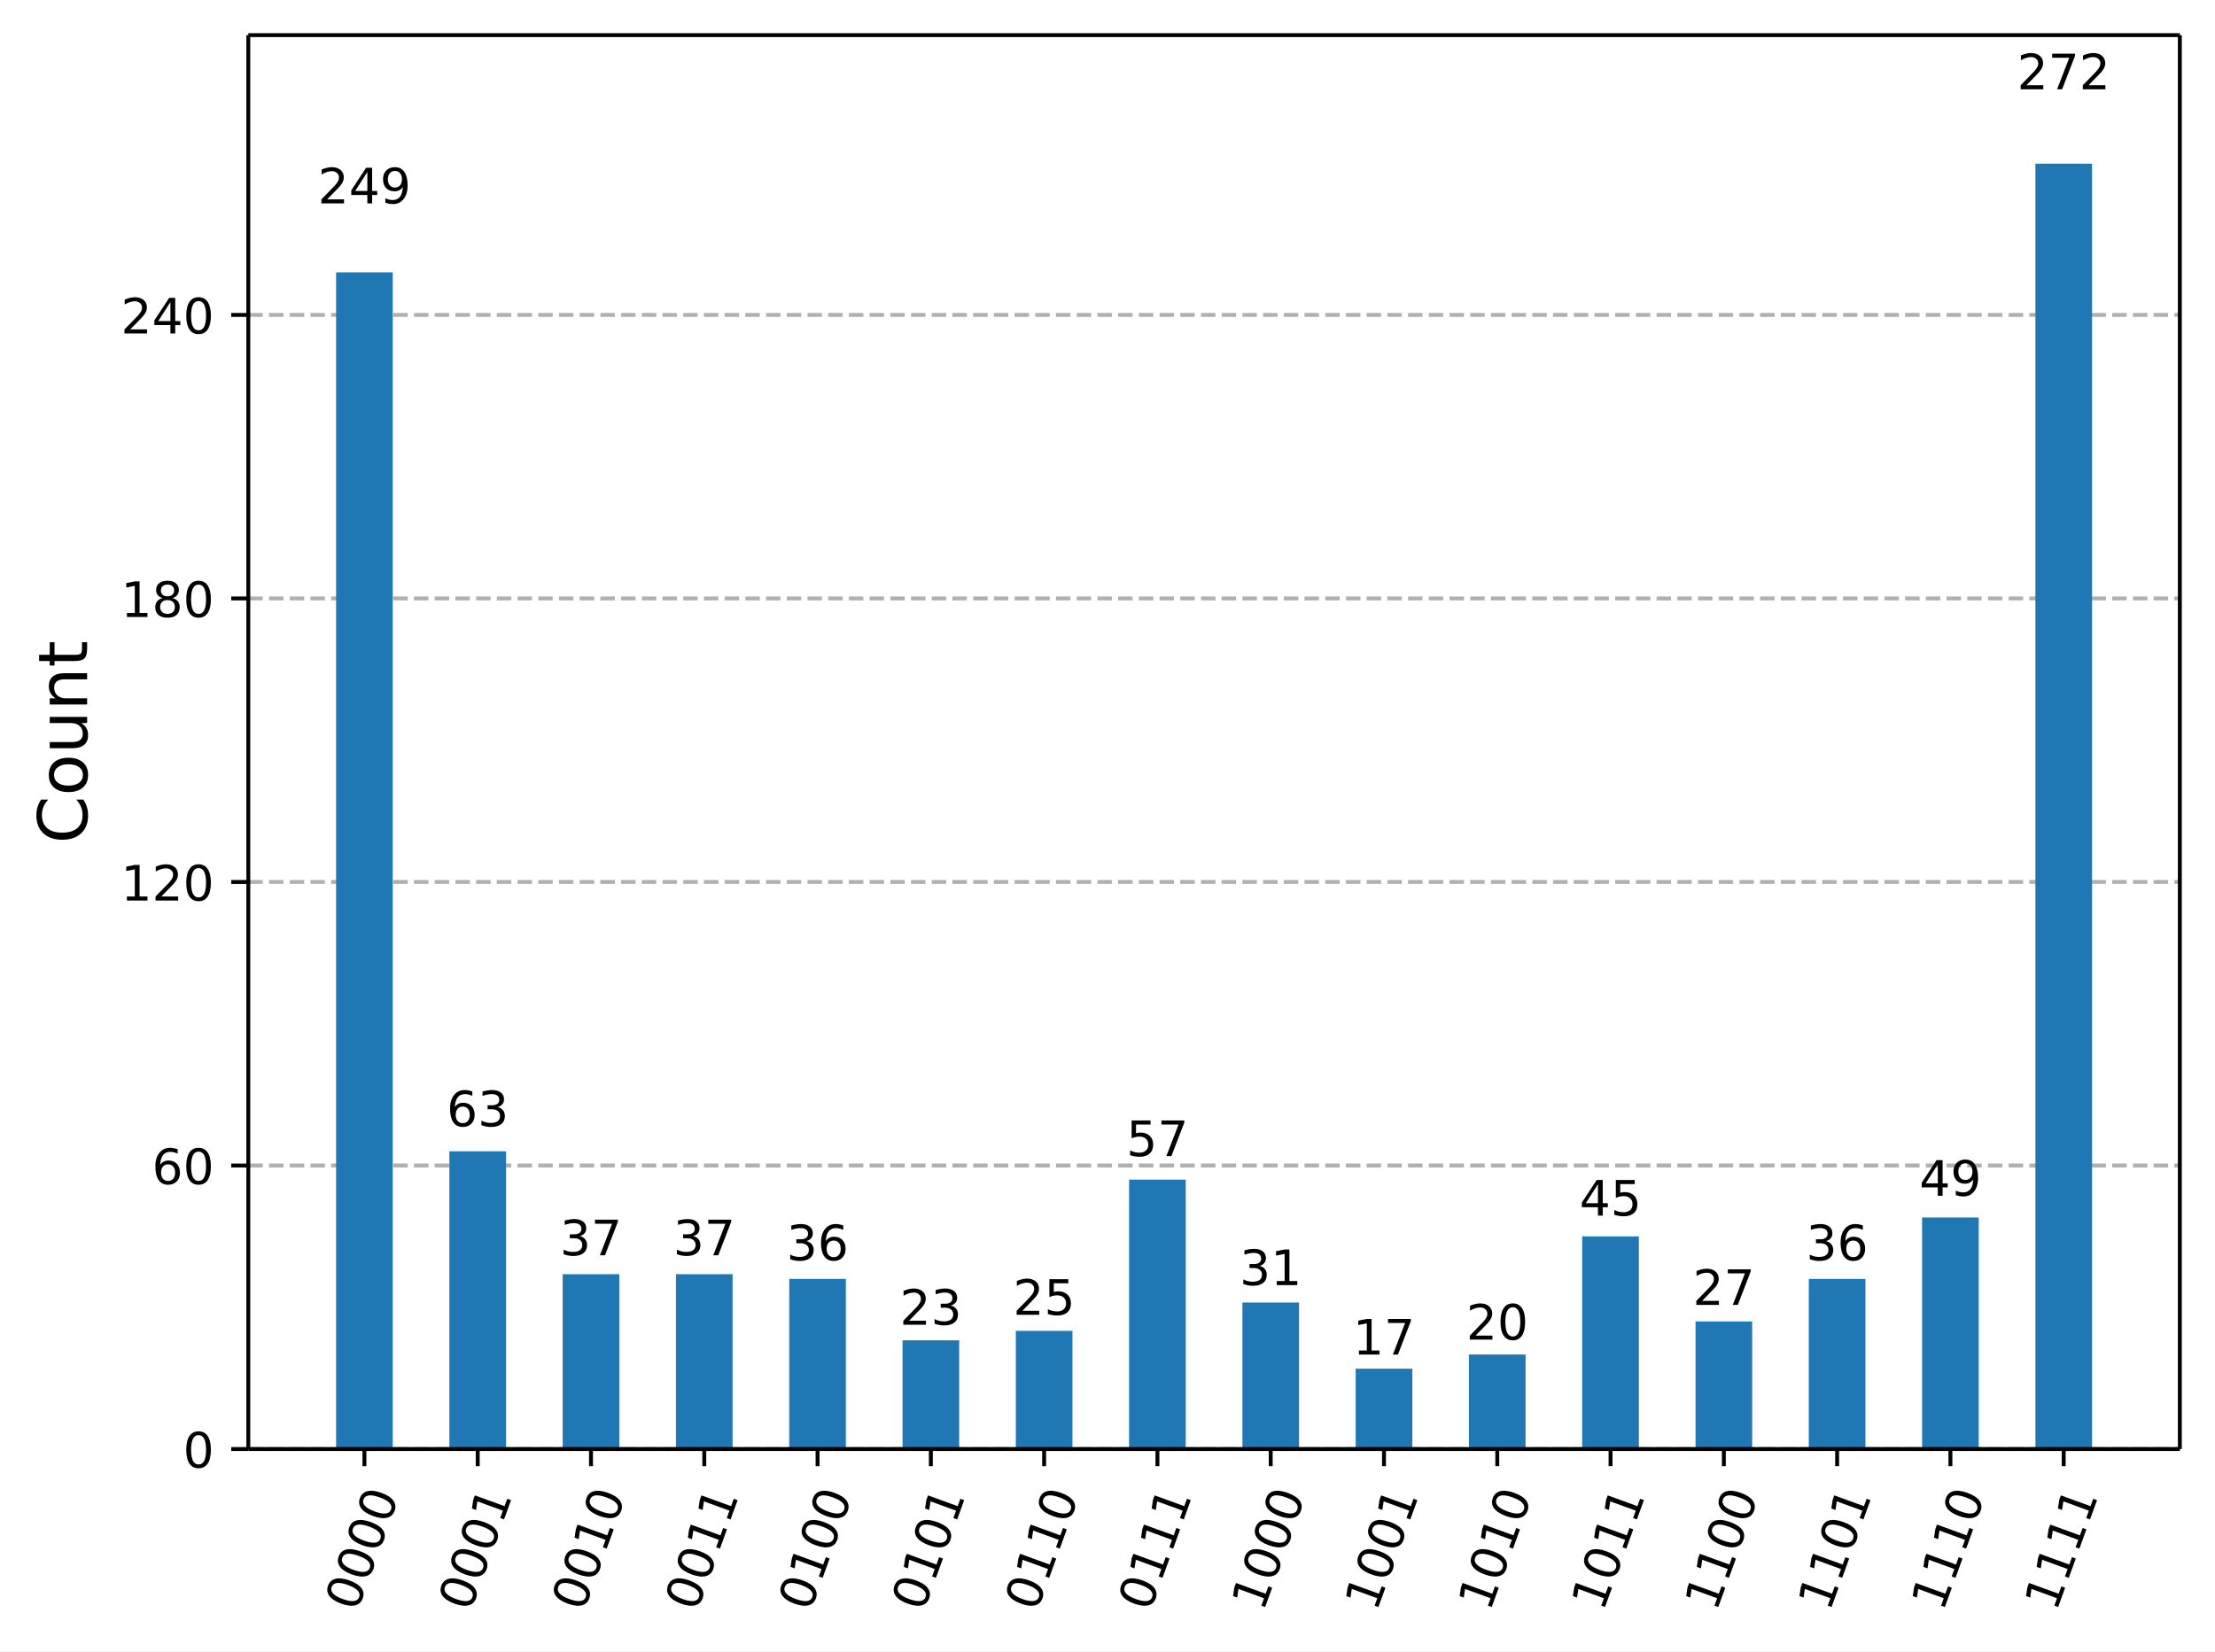
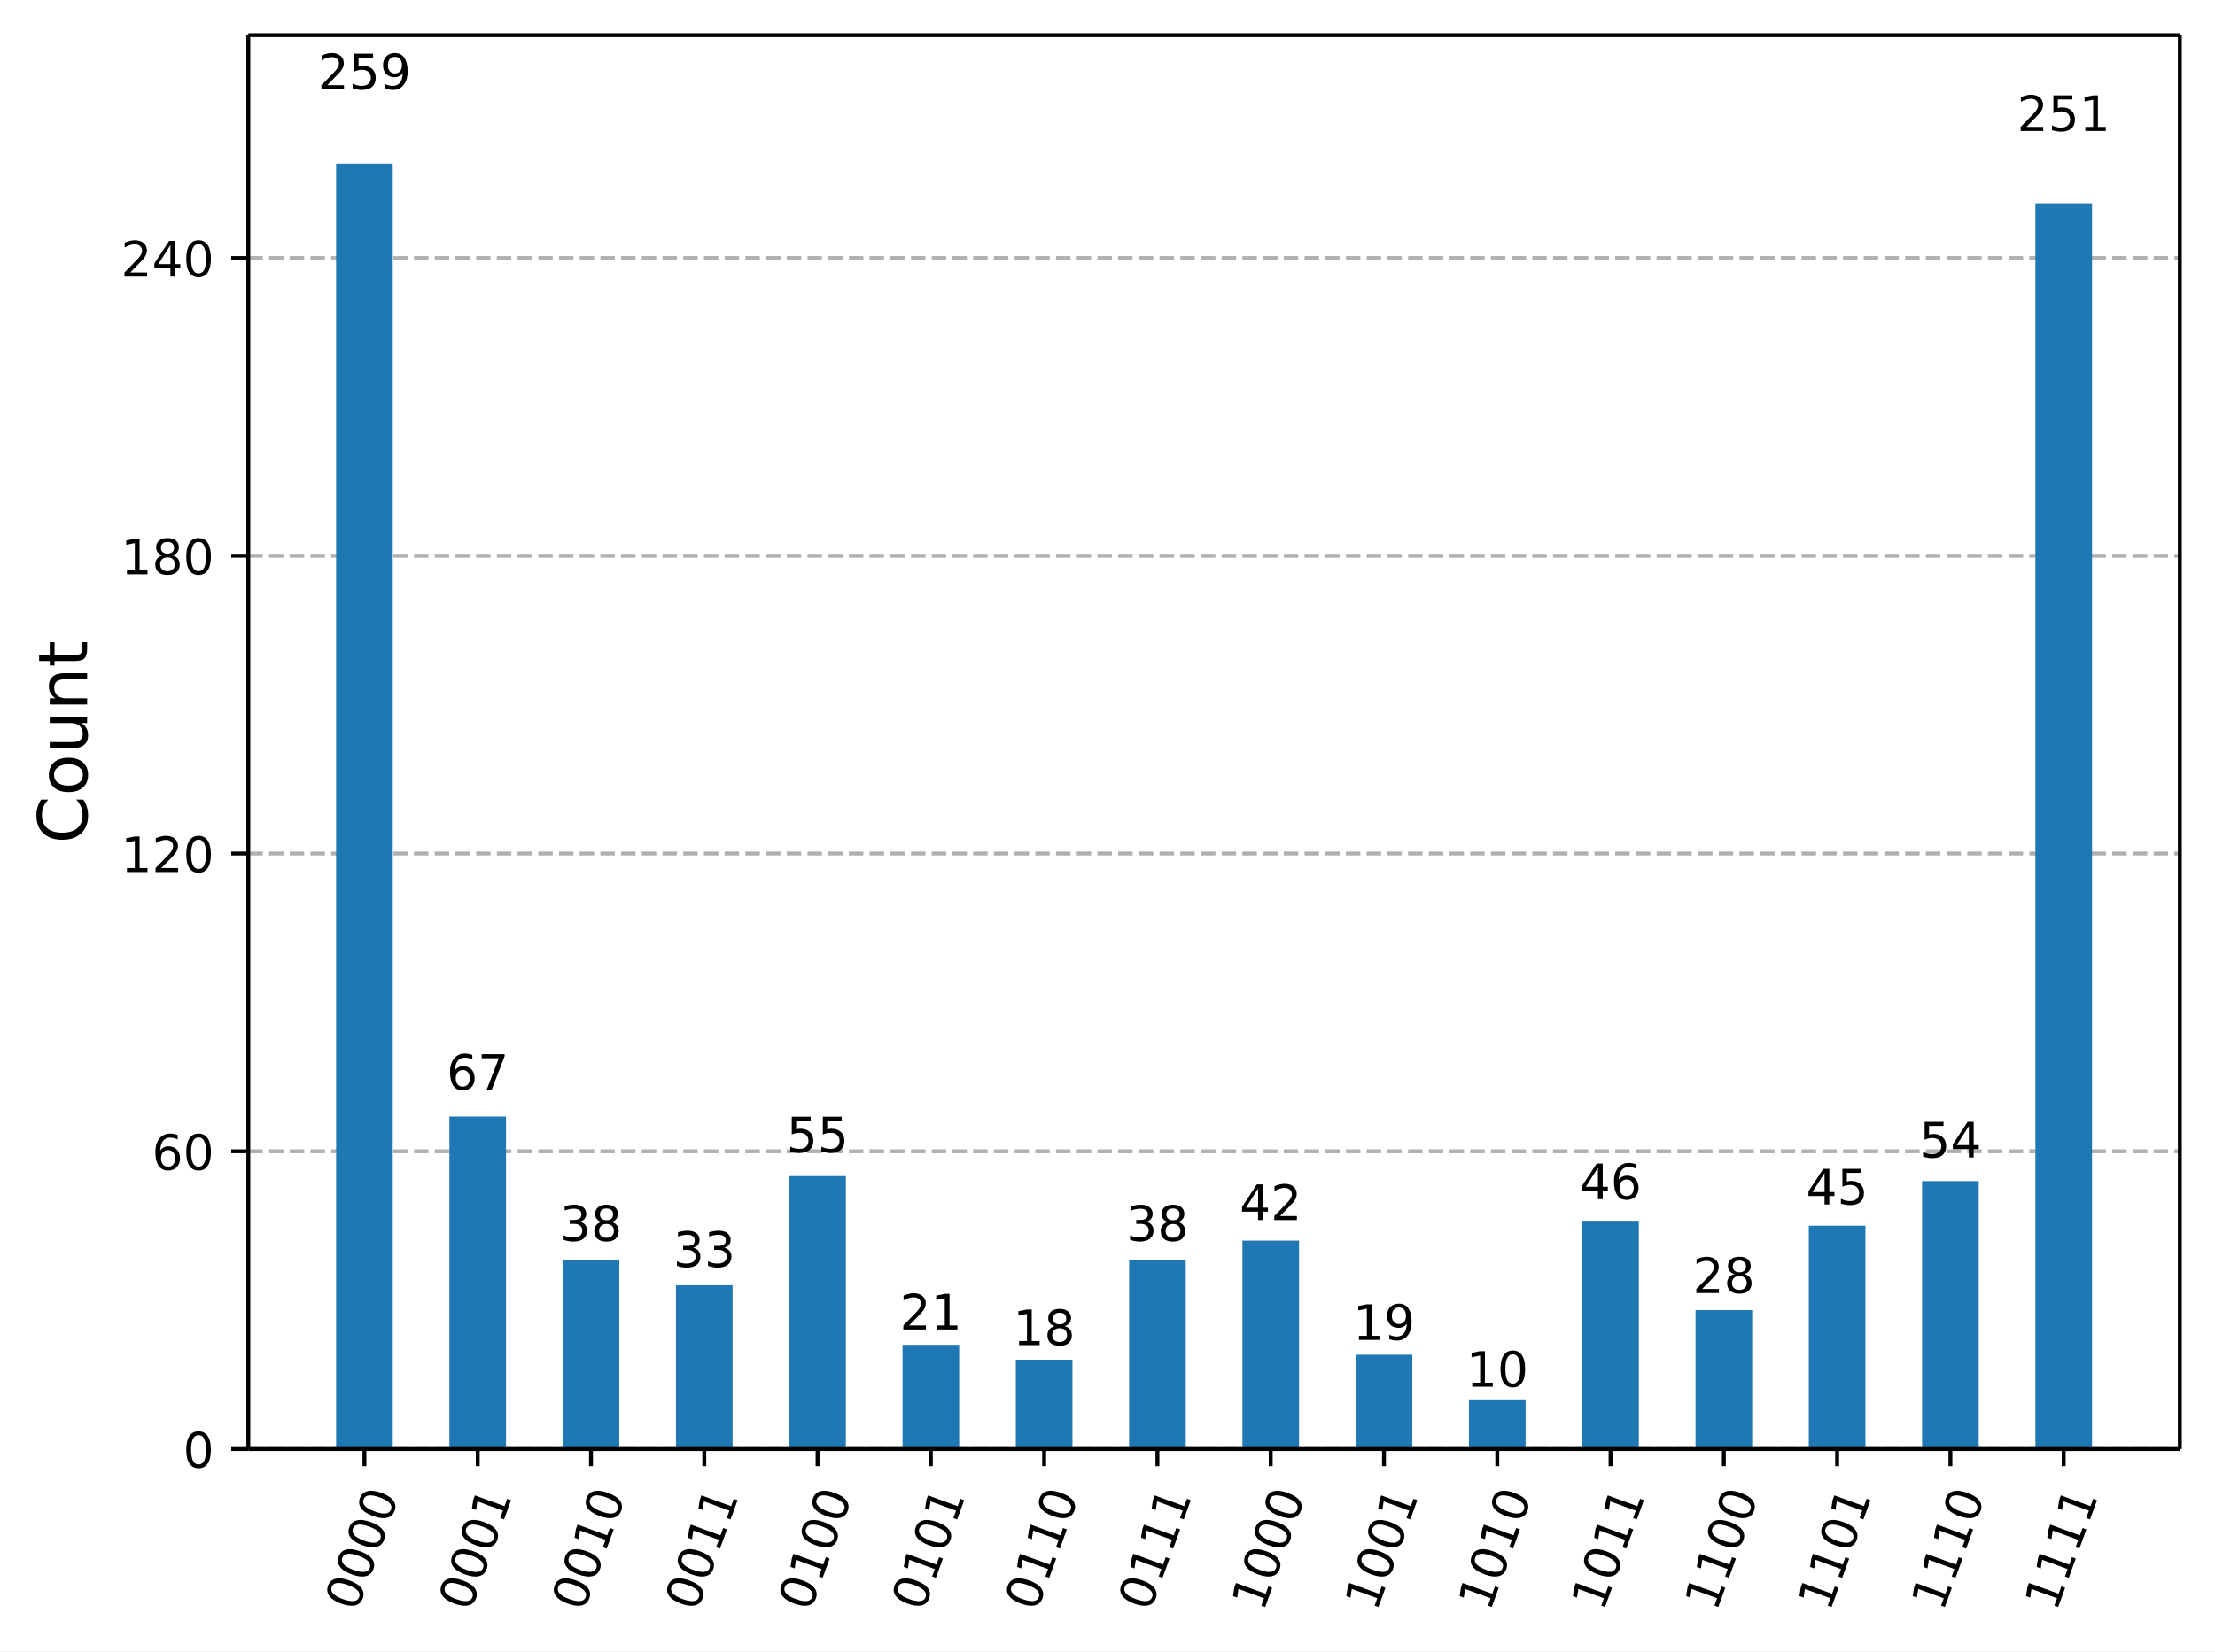
<svg xmlns="http://www.w3.org/2000/svg" xmlns:xlink="http://www.w3.org/1999/xlink" width="453.48pt" height="338.16pt" version="1.1" viewBox="0 0 453.48 338.16">
  <defs>
    <style type="text/css">*{stroke-linejoin: round; stroke-linecap: butt}</style>
  </defs>
  <path d="m0 338.16h453.48v-338.16h-453.48z" fill="#ffffff" />
  <path d="m50.837 296.73h395.44v-289.53h-395.44z" fill="#ffffff" />
  <defs>
    <path id="33429957df4" d="m0 0v3.5" stroke="#000000" stroke-width=".8" />
  </defs>
  <use x="74.61" y="296.734" stroke="#000000" stroke-width=".8" xlink:href="#33429957df4" />
  <g transform="translate(73.045 330.25) rotate(-70) scale(.1 -.1)">
    <defs>
      <path id="DejaVuSans-30" transform="scale(.015625)" d="m2034 4250q-487 0-733-480-245-479-245-1442 0-959 245-1439 246-480 733-480 491 0 736 480 246 480 246 1439 0 963-246 1442-245 480-736 480zm0 500q785 0 1199-621 414-620 414-1801 0-1178-414-1799-414-620-1199-620-784 0-1198 620-414 621-414 1799 0 1181 414 1801 414 621 1198 621z" />
    </defs>
    <use xlink:href="#DejaVuSans-30" />
    <use transform="translate(63.623)" xlink:href="#DejaVuSans-30" />
    <use transform="translate(127.25)" xlink:href="#DejaVuSans-30" />
    <use transform="translate(190.87)" xlink:href="#DejaVuSans-30" />
  </g>
  <use x="97.803" y="296.734" stroke="#000000" stroke-width=".8" xlink:href="#33429957df4" />
  <g transform="translate(96.238 330.25) rotate(-70) scale(.1 -.1)">
    <defs>
      <path id="DejaVuSans-31" transform="scale(.015625)" d="m794 531h1031v3560l-1122-225v575l1116 225h631v-4135h1031v-531h-2687v531z" />
    </defs>
    <use xlink:href="#DejaVuSans-30" />
    <use transform="translate(63.623)" xlink:href="#DejaVuSans-30" />
    <use transform="translate(127.25)" xlink:href="#DejaVuSans-30" />
    <use transform="translate(190.87)" xlink:href="#DejaVuSans-31" />
  </g>
  <use x="120.996" y="296.734" stroke="#000000" stroke-width=".8" xlink:href="#33429957df4" />
  <g transform="translate(119.43 330.25) rotate(-70) scale(.1 -.1)">
    <use xlink:href="#DejaVuSans-30" />
    <use transform="translate(63.623)" xlink:href="#DejaVuSans-30" />
    <use transform="translate(127.25)" xlink:href="#DejaVuSans-31" />
    <use transform="translate(190.87)" xlink:href="#DejaVuSans-30" />
  </g>
  <use x="144.189" y="296.734" stroke="#000000" stroke-width=".8" xlink:href="#33429957df4" />
  <g transform="translate(142.62 330.25) rotate(-70) scale(.1 -.1)">
    <use xlink:href="#DejaVuSans-30" />
    <use transform="translate(63.623)" xlink:href="#DejaVuSans-30" />
    <use transform="translate(127.25)" xlink:href="#DejaVuSans-31" />
    <use transform="translate(190.87)" xlink:href="#DejaVuSans-31" />
  </g>
  <use x="167.382" y="296.734" stroke="#000000" stroke-width=".8" xlink:href="#33429957df4" />
  <g transform="translate(165.82 330.25) rotate(-70) scale(.1 -.1)">
    <use xlink:href="#DejaVuSans-30" />
    <use transform="translate(63.623)" xlink:href="#DejaVuSans-31" />
    <use transform="translate(127.25)" xlink:href="#DejaVuSans-30" />
    <use transform="translate(190.87)" xlink:href="#DejaVuSans-30" />
  </g>
  <use x="190.574" y="296.734" stroke="#000000" stroke-width=".8" xlink:href="#33429957df4" />
  <g transform="translate(189.01 330.25) rotate(-70) scale(.1 -.1)">
    <use xlink:href="#DejaVuSans-30" />
    <use transform="translate(63.623)" xlink:href="#DejaVuSans-31" />
    <use transform="translate(127.25)" xlink:href="#DejaVuSans-30" />
    <use transform="translate(190.87)" xlink:href="#DejaVuSans-31" />
  </g>
  <use x="213.767" y="296.734" stroke="#000000" stroke-width=".8" xlink:href="#33429957df4" />
  <g transform="translate(212.2 330.25) rotate(-70) scale(.1 -.1)">
    <use xlink:href="#DejaVuSans-30" />
    <use transform="translate(63.623)" xlink:href="#DejaVuSans-31" />
    <use transform="translate(127.25)" xlink:href="#DejaVuSans-31" />
    <use transform="translate(190.87)" xlink:href="#DejaVuSans-30" />
  </g>
  <use x="236.96" y="296.734" stroke="#000000" stroke-width=".8" xlink:href="#33429957df4" />
  <g transform="translate(235.4 330.25) rotate(-70) scale(.1 -.1)">
    <use xlink:href="#DejaVuSans-30" />
    <use transform="translate(63.623)" xlink:href="#DejaVuSans-31" />
    <use transform="translate(127.25)" xlink:href="#DejaVuSans-31" />
    <use transform="translate(190.87)" xlink:href="#DejaVuSans-31" />
  </g>
  <use x="260.153" y="296.734" stroke="#000000" stroke-width=".8" xlink:href="#33429957df4" />
  <g transform="translate(258.59 330.25) rotate(-70) scale(.1 -.1)">
    <use xlink:href="#DejaVuSans-31" />
    <use transform="translate(63.623)" xlink:href="#DejaVuSans-30" />
    <use transform="translate(127.25)" xlink:href="#DejaVuSans-30" />
    <use transform="translate(190.87)" xlink:href="#DejaVuSans-30" />
  </g>
  <use x="283.346" y="296.734" stroke="#000000" stroke-width=".8" xlink:href="#33429957df4" />
  <g transform="translate(281.78 330.25) rotate(-70) scale(.1 -.1)">
    <use xlink:href="#DejaVuSans-31" />
    <use transform="translate(63.623)" xlink:href="#DejaVuSans-30" />
    <use transform="translate(127.25)" xlink:href="#DejaVuSans-30" />
    <use transform="translate(190.87)" xlink:href="#DejaVuSans-31" />
  </g>
  <use x="306.539" y="296.734" stroke="#000000" stroke-width=".8" xlink:href="#33429957df4" />
  <g transform="translate(304.98 330.25) rotate(-70) scale(.1 -.1)">
    <use xlink:href="#DejaVuSans-31" />
    <use transform="translate(63.623)" xlink:href="#DejaVuSans-30" />
    <use transform="translate(127.25)" xlink:href="#DejaVuSans-31" />
    <use transform="translate(190.87)" xlink:href="#DejaVuSans-30" />
  </g>
  <use x="329.732" y="296.734" stroke="#000000" stroke-width=".8" xlink:href="#33429957df4" />
  <g transform="translate(328.17 330.25) rotate(-70) scale(.1 -.1)">
    <use xlink:href="#DejaVuSans-31" />
    <use transform="translate(63.623)" xlink:href="#DejaVuSans-30" />
    <use transform="translate(127.25)" xlink:href="#DejaVuSans-31" />
    <use transform="translate(190.87)" xlink:href="#DejaVuSans-31" />
  </g>
  <use x="352.925" y="296.734" stroke="#000000" stroke-width=".8" xlink:href="#33429957df4" />
  <g transform="translate(351.36 330.25) rotate(-70) scale(.1 -.1)">
    <use xlink:href="#DejaVuSans-31" />
    <use transform="translate(63.623)" xlink:href="#DejaVuSans-31" />
    <use transform="translate(127.25)" xlink:href="#DejaVuSans-30" />
    <use transform="translate(190.87)" xlink:href="#DejaVuSans-30" />
  </g>
  <use x="376.118" y="296.734" stroke="#000000" stroke-width=".8" xlink:href="#33429957df4" />
  <g transform="translate(374.55 330.25) rotate(-70) scale(.1 -.1)">
    <use xlink:href="#DejaVuSans-31" />
    <use transform="translate(63.623)" xlink:href="#DejaVuSans-31" />
    <use transform="translate(127.25)" xlink:href="#DejaVuSans-30" />
    <use transform="translate(190.87)" xlink:href="#DejaVuSans-31" />
  </g>
  <use x="399.311" y="296.734" stroke="#000000" stroke-width=".8" xlink:href="#33429957df4" />
  <g transform="translate(397.75 330.25) rotate(-70) scale(.1 -.1)">
    <use xlink:href="#DejaVuSans-31" />
    <use transform="translate(63.623)" xlink:href="#DejaVuSans-31" />
    <use transform="translate(127.25)" xlink:href="#DejaVuSans-31" />
    <use transform="translate(190.87)" xlink:href="#DejaVuSans-30" />
  </g>
  <use x="422.504" y="296.734" stroke="#000000" stroke-width=".8" xlink:href="#33429957df4" />
  <g transform="translate(420.94 330.25) rotate(-70) scale(.1 -.1)">
    <use xlink:href="#DejaVuSans-31" />
    <use transform="translate(63.623)" xlink:href="#DejaVuSans-31" />
    <use transform="translate(127.25)" xlink:href="#DejaVuSans-31" />
    <use transform="translate(190.87)" xlink:href="#DejaVuSans-31" />
  </g>
  <path d="m50.837 296.73h395.44" clip-path="url(#23631a8903b)" fill="none" stroke="#b0b0b0" stroke-dasharray="2.96,1.28" stroke-width=".8" />
  <defs>
    <path id="eec7f68b4e8" d="m0 0h-3.5" stroke="#000000" stroke-width=".8" />
  </defs>
  <use x="50.837" y="296.734" stroke="#000000" stroke-width=".8" xlink:href="#eec7f68b4e8" />
  <g transform="translate(37.474 300.53) scale(.1 -.1)">
    <use xlink:href="#DejaVuSans-30" />
  </g>
-   <path d="m50.837 238.67h395.44" clip-path="url(#23631a8903b)" fill="none" stroke="#b0b0b0" stroke-dasharray="2.96,1.28" stroke-width=".8" />
-   <use x="50.837" y="238.672" stroke="#000000" stroke-width=".8" xlink:href="#eec7f68b4e8" />
-   <g transform="translate(31.112 242.47) scale(.1 -.1)">
+   <path d="m50.837 235.76h395.44" clip-path="url(#23631a8903b)" fill="none" stroke="#b0b0b0" stroke-dasharray="2.96,1.28" stroke-width=".8" />
+   <use x="50.837" y="235.758" stroke="#000000" stroke-width=".8" xlink:href="#eec7f68b4e8" />
+   <g transform="translate(31.112 239.56) scale(.1 -.1)">
    <defs>
      <path id="DejaVuSans-36" transform="scale(.015625)" d="m2113 2584q-425 0-674-291-248-290-248-796 0-503 248-796 249-292 674-292t673 292q248 293 248 796 0 506-248 796-248 291-673 291zm1253 1979v-575q-238 112-480 171-242 60-480 60-625 0-955-422-329-422-376-1275 184 272 462 417 279 145 613 145 703 0 1111-427 408-426 408-1160 0-719-425-1154-425-434-1131-434-810 0-1238 620-428 621-428 1799 0 1106 525 1764t1409 658q238 0 480-47t505-140z" />
    </defs>
    <use xlink:href="#DejaVuSans-36" />
    <use transform="translate(63.623)" xlink:href="#DejaVuSans-30" />
  </g>
-   <path d="m50.837 180.61h395.44" clip-path="url(#23631a8903b)" fill="none" stroke="#b0b0b0" stroke-dasharray="2.96,1.28" stroke-width=".8" />
-   <use x="50.837" y="180.611" stroke="#000000" stroke-width=".8" xlink:href="#eec7f68b4e8" />
-   <g transform="translate(24.749 184.41) scale(.1 -.1)">
+   <path d="m50.837 174.78h395.44" clip-path="url(#23631a8903b)" fill="none" stroke="#b0b0b0" stroke-dasharray="2.96,1.28" stroke-width=".8" />
+   <use x="50.837" y="174.782" stroke="#000000" stroke-width=".8" xlink:href="#eec7f68b4e8" />
+   <g transform="translate(24.749 178.58) scale(.1 -.1)">
    <defs>
      <path id="DejaVuSans-32" transform="scale(.015625)" d="m1228 531h2203v-531h-2962v531q359 372 979 998 621 627 780 809 303 340 423 576 121 236 121 464 0 372-261 606-261 235-680 235-297 0-627-103-329-103-704-313v638q381 153 712 231 332 78 607 78 725 0 1156-363 431-362 431-968 0-288-108-546-107-257-392-607-78-91-497-524-418-433-1181-1211z" />
    </defs>
    <use xlink:href="#DejaVuSans-31" />
    <use transform="translate(63.623)" xlink:href="#DejaVuSans-32" />
    <use transform="translate(127.25)" xlink:href="#DejaVuSans-30" />
  </g>
-   <path d="m50.837 122.55h395.44" clip-path="url(#23631a8903b)" fill="none" stroke="#b0b0b0" stroke-dasharray="2.96,1.28" stroke-width=".8" />
-   <use x="50.837" y="122.549" stroke="#000000" stroke-width=".8" xlink:href="#eec7f68b4e8" />
-   <g transform="translate(24.749 126.35) scale(.1 -.1)">
+   <path d="m50.837 113.81h395.44" clip-path="url(#23631a8903b)" fill="none" stroke="#b0b0b0" stroke-dasharray="2.96,1.28" stroke-width=".8" />
+   <use x="50.837" y="113.806" stroke="#000000" stroke-width=".8" xlink:href="#eec7f68b4e8" />
+   <g transform="translate(24.749 117.61) scale(.1 -.1)">
    <defs>
      <path id="DejaVuSans-38" transform="scale(.015625)" d="m2034 2216q-450 0-708-241-257-241-257-662 0-422 257-663 258-241 708-241t709 242q260 243 260 662 0 421-258 662-257 241-711 241zm-631 268q-406 100-633 378-226 279-226 679 0 559 398 884 399 325 1092 325 697 0 1094-325t397-884q0-400-227-679-226-278-629-378 456-106 710-416 255-309 255-755 0-679-414-1042-414-362-1186-362-771 0-1186 362-414 363-414 1042 0 446 256 755 257 310 713 416zm-231 997q0-362 226-565 227-203 636-203 407 0 636 203 230 203 230 565 0 363-230 566-229 203-636 203-409 0-636-203-226-203-226-566z" />
    </defs>
    <use xlink:href="#DejaVuSans-31" />
    <use transform="translate(63.623)" xlink:href="#DejaVuSans-38" />
    <use transform="translate(127.25)" xlink:href="#DejaVuSans-30" />
  </g>
-   <path d="m50.837 64.487h395.44" clip-path="url(#23631a8903b)" fill="none" stroke="#b0b0b0" stroke-dasharray="2.96,1.28" stroke-width=".8" />
-   <use x="50.837" y="64.487" stroke="#000000" stroke-width=".8" xlink:href="#eec7f68b4e8" />
-   <g transform="translate(24.749 68.287) scale(.1 -.1)">
+   <path d="m50.837 52.83h395.44" clip-path="url(#23631a8903b)" fill="none" stroke="#b0b0b0" stroke-dasharray="2.96,1.28" stroke-width=".8" />
+   <use x="50.837" y="52.83" stroke="#000000" stroke-width=".8" xlink:href="#eec7f68b4e8" />
+   <g transform="translate(24.749 56.63) scale(.1 -.1)">
    <defs>
      <path id="DejaVuSans-34" transform="scale(.015625)" d="m2419 4116-1594-2491h1594v2491zm-166 550h794v-3041h666v-525h-666v-1100h-628v1100h-2106v609l1940 2957z" />
    </defs>
    <use xlink:href="#DejaVuSans-32" />
    <use transform="translate(63.623)" xlink:href="#DejaVuSans-34" />
    <use transform="translate(127.25)" xlink:href="#DejaVuSans-30" />
  </g>
  <g transform="translate(17.838 172.75) rotate(-90) scale(.14 -.14)">
    <defs>
      <path id="DejaVuSans-43" transform="scale(.015625)" d="m4122 4306v-665q-319 297-680 443-361 147-767 147-800 0-1225-489t-425-1414q0-922 425-1411t1225-489q406 0 767 147t680 444v-660q-331-225-702-338-370-112-782-112-1060 0-1670 648-609 649-609 1771 0 1125 609 1773 610 649 1670 649 418 0 788-111 371-111 696-333z" />
      <path id="DejaVuSans-6f" transform="scale(.015625)" d="m1959 3097q-462 0-731-361t-269-989 267-989q268-361 733-361 460 0 728 362 269 363 269 988 0 622-269 986-268 364-728 364zm0 487q750 0 1178-488 429-487 429-1349 0-859-429-1349-428-489-1178-489-753 0-1180 489-426 490-426 1349 0 862 426 1349 427 488 1180 488z" />
      <path id="DejaVuSans-75" transform="scale(.015625)" d="m544 1381v2119h575v-2097q0-497 193-746 194-248 582-248 465 0 735 297 271 297 271 810v1984h575v-3500h-575v538q-209-319-486-474-276-155-642-155-603 0-916 375-312 375-312 1097zm1447 2203z" />
      <path id="DejaVuSans-6e" transform="scale(.015625)" d="m3513 2113v-2113h-575v2094q0 497-194 743-194 247-581 247-466 0-735-297-269-296-269-809v-1978h-578v3500h578v-544q207 316 486 472 280 156 646 156 603 0 912-373 310-373 310-1098z" />
      <path id="DejaVuSans-74" transform="scale(.015625)" d="m1172 4494v-994h1184v-447h-1184v-1900q0-428 117-550t477-122h590v-481h-590q-666 0-919 248-253 249-253 905v1900h-422v447h422v994h578z" />
    </defs>
    <use xlink:href="#DejaVuSans-43" />
    <use transform="translate(69.824)" xlink:href="#DejaVuSans-6f" />
    <use transform="translate(131.01)" xlink:href="#DejaVuSans-75" />
    <use transform="translate(194.38)" xlink:href="#DejaVuSans-6e" />
    <use transform="translate(257.76)" xlink:href="#DejaVuSans-74" />
  </g>
-   <path d="m68.811 296.73h11.596v-240.96h-11.596z" clip-path="url(#23631a8903b)" fill="#1f77b4" />
-   <path d="m92.004 296.73h11.596v-60.965h-11.596z" clip-path="url(#23631a8903b)" fill="#1f77b4" />
-   <path d="m115.2 296.73h11.596v-35.805h-11.596z" clip-path="url(#23631a8903b)" fill="#1f77b4" />
-   <path d="m138.39 296.73h11.596v-35.805h-11.596z" clip-path="url(#23631a8903b)" fill="#1f77b4" />
-   <path d="m161.58 296.73h11.596v-34.837h-11.596z" clip-path="url(#23631a8903b)" fill="#1f77b4" />
-   <path d="m184.78 296.73h11.596v-22.257h-11.596z" clip-path="url(#23631a8903b)" fill="#1f77b4" />
-   <path d="m207.97 296.73h11.596v-24.192h-11.596z" clip-path="url(#23631a8903b)" fill="#1f77b4" />
-   <path d="m231.16 296.73h11.596v-55.159h-11.596z" clip-path="url(#23631a8903b)" fill="#1f77b4" />
-   <path d="m254.36 296.73h11.596v-29.998h-11.596z" clip-path="url(#23631a8903b)" fill="#1f77b4" />
-   <path d="m277.55 296.73h11.596v-16.451h-11.596z" clip-path="url(#23631a8903b)" fill="#1f77b4" />
-   <path d="m300.74 296.73h11.596v-19.354h-11.596z" clip-path="url(#23631a8903b)" fill="#1f77b4" />
-   <path d="m323.93 296.73h11.596v-43.546h-11.596z" clip-path="url(#23631a8903b)" fill="#1f77b4" />
-   <path d="m347.13 296.73h11.596v-26.128h-11.596z" clip-path="url(#23631a8903b)" fill="#1f77b4" />
-   <path d="m370.32 296.73h11.596v-34.837h-11.596z" clip-path="url(#23631a8903b)" fill="#1f77b4" />
-   <path d="m393.51 296.73h11.596v-47.417h-11.596z" clip-path="url(#23631a8903b)" fill="#1f77b4" />
-   <path d="m416.71 296.73h11.596v-263.21h-11.596z" clip-path="url(#23631a8903b)" fill="#1f77b4" />
+   <path d="m68.811 296.73h11.596v-263.21h-11.596z" clip-path="url(#23631a8903b)" fill="#1f77b4" />
+   <path d="m92.004 296.73h11.596v-68.09h-11.596z" clip-path="url(#23631a8903b)" fill="#1f77b4" />
+   <path d="m115.2 296.73h11.596v-38.618h-11.596z" clip-path="url(#23631a8903b)" fill="#1f77b4" />
+   <path d="m138.39 296.73h11.596v-33.537h-11.596z" clip-path="url(#23631a8903b)" fill="#1f77b4" />
+   <path d="m161.58 296.73h11.596v-55.895h-11.596z" clip-path="url(#23631a8903b)" fill="#1f77b4" />
+   <path d="m184.78 296.73h11.596v-21.342h-11.596z" clip-path="url(#23631a8903b)" fill="#1f77b4" />
+   <path d="m207.97 296.73h11.596v-18.293h-11.596z" clip-path="url(#23631a8903b)" fill="#1f77b4" />
+   <path d="m231.16 296.73h11.596v-38.618h-11.596z" clip-path="url(#23631a8903b)" fill="#1f77b4" />
+   <path d="m254.36 296.73h11.596v-42.683h-11.596z" clip-path="url(#23631a8903b)" fill="#1f77b4" />
+   <path d="m277.55 296.73h11.596v-19.309h-11.596z" clip-path="url(#23631a8903b)" fill="#1f77b4" />
+   <path d="m300.74 296.73h11.596v-10.163h-11.596z" clip-path="url(#23631a8903b)" fill="#1f77b4" />
+   <path d="m323.93 296.73h11.596v-46.748h-11.596z" clip-path="url(#23631a8903b)" fill="#1f77b4" />
+   <path d="m347.13 296.73h11.596v-28.455h-11.596z" clip-path="url(#23631a8903b)" fill="#1f77b4" />
+   <path d="m370.32 296.73h11.596v-45.732h-11.596z" clip-path="url(#23631a8903b)" fill="#1f77b4" />
+   <path d="m393.51 296.73h11.596v-54.878h-11.596z" clip-path="url(#23631a8903b)" fill="#1f77b4" />
+   <path d="m416.71 296.73h11.596v-255.08h-11.596z" clip-path="url(#23631a8903b)" fill="#1f77b4" />
  <path d="m50.837 296.73v-289.53" fill="none" stroke="#000000" stroke-linecap="square" stroke-width=".8" />
  <path d="m446.28 296.73v-289.53" fill="none" stroke="#000000" stroke-linecap="square" stroke-width=".8" />
  <path d="m50.837 296.73h395.44" fill="none" stroke="#000000" stroke-linecap="square" stroke-width=".8" />
  <path d="m50.837 7.2h395.44" fill="none" stroke="#000000" stroke-linecap="square" stroke-width=".8" />
-   <g transform="translate(65.066 41.651) scale(.1 -.1)">
-     <defs>
+   <g transform="translate(65.066 18.281) scale(.1 -.1)">
+     <defs>
+       <path id="DejaVuSans-35" transform="scale(.015625)" d="m691 4666h2478v-532h-1900v-1143q137 47 274 70 138 23 276 23 781 0 1237-428 457-428 457-1159 0-753-469-1171-469-417-1322-417-294 0-599 50-304 50-629 150v635q281-153 581-228t634-75q541 0 856 284 316 284 316 772 0 487-316 771-315 285-856 285-253 0-505-56-251-56-513-175v2344z" />
      <path id="DejaVuSans-39" transform="scale(.015625)" d="m703 97v575q238-113 481-172 244-59 479-59 625 0 954 420 330 420 377 1277-181-269-460-413-278-144-615-144-700 0-1108 423-408 424-408 1159 0 718 425 1152 425 435 1131 435 810 0 1236-621 427-620 427-1801 0-1103-524-1761-523-658-1407-658-238 0-482 47-243 47-506 141zm1256 1978q425 0 673 290 249 291 249 798 0 503-249 795-248 292-673 292t-673-292-248-795q0-507 248-798 248-290 673-290z" />
    </defs>
    <use xlink:href="#DejaVuSans-32" />
+     <use transform="translate(63.623)" xlink:href="#DejaVuSans-35" />
+     <use transform="translate(127.25)" xlink:href="#DejaVuSans-39" />
+   </g>
+   <g transform="translate(91.44 223.16) scale(.1 -.1)">
+     <defs>
+       <path id="DejaVuSans-37" transform="scale(.015625)" d="m525 4666h3e3v-269l-1694-4397h-659l1594 4134h-2241v532z" />
+     </defs>
+     <use xlink:href="#DejaVuSans-36" />
+     <use transform="translate(63.623)" xlink:href="#DejaVuSans-37" />
+   </g>
+   <g transform="translate(114.63 254.11) scale(.1 -.1)">
+     <defs>
+       <path id="DejaVuSans-33" transform="scale(.015625)" d="m2597 2516q453-97 707-404 255-306 255-756 0-690-475-1069-475-378-1350-378-293 0-604 58t-642 174v609q262-153 574-231 313-78 654-78 593 0 904 234t311 681q0 413-289 645-289 233-804 233h-544v519h569q465 0 712 186t247 536q0 359-255 551-254 193-729 193-260 0-557-57-297-56-653-174v562q360 100 674 150t592 50q719 0 1137-327 419-326 419-882 0-388-222-655t-631-370z" />
+     </defs>
+     <use xlink:href="#DejaVuSans-33" />
+     <use transform="translate(63.623)" xlink:href="#DejaVuSans-38" />
+   </g>
+   <g transform="translate(137.83 259.44) scale(.1 -.1)">
+     <use xlink:href="#DejaVuSans-33" />
+     <use transform="translate(63.623)" xlink:href="#DejaVuSans-33" />
+   </g>
+   <g transform="translate(161.02 235.96) scale(.1 -.1)">
+     <use xlink:href="#DejaVuSans-35" />
+     <use transform="translate(63.623)" xlink:href="#DejaVuSans-35" />
+   </g>
+   <g transform="translate(184.21 272.25) scale(.1 -.1)">
+     <use xlink:href="#DejaVuSans-32" />
+     <use transform="translate(63.623)" xlink:href="#DejaVuSans-31" />
+   </g>
+   <g transform="translate(207.4 275.45) scale(.1 -.1)">
+     <use xlink:href="#DejaVuSans-31" />
+     <use transform="translate(63.623)" xlink:href="#DejaVuSans-38" />
+   </g>
+   <g transform="translate(230.6 254.11) scale(.1 -.1)">
+     <use xlink:href="#DejaVuSans-33" />
+     <use transform="translate(63.623)" xlink:href="#DejaVuSans-38" />
+   </g>
+   <g transform="translate(253.79 249.84) scale(.1 -.1)">
+     <use xlink:href="#DejaVuSans-34" />
+     <use transform="translate(63.623)" xlink:href="#DejaVuSans-32" />
+   </g>
+   <g transform="translate(276.98 274.38) scale(.1 -.1)">
+     <use xlink:href="#DejaVuSans-31" />
+     <use transform="translate(63.623)" xlink:href="#DejaVuSans-39" />
+   </g>
+   <g transform="translate(300.18 283.98) scale(.1 -.1)">
+     <use xlink:href="#DejaVuSans-31" />
+     <use transform="translate(63.623)" xlink:href="#DejaVuSans-30" />
+   </g>
+   <g transform="translate(323.37 245.57) scale(.1 -.1)">
+     <use xlink:href="#DejaVuSans-34" />
+     <use transform="translate(63.623)" xlink:href="#DejaVuSans-36" />
+   </g>
+   <g transform="translate(346.56 264.78) scale(.1 -.1)">
+     <use xlink:href="#DejaVuSans-32" />
+     <use transform="translate(63.623)" xlink:href="#DejaVuSans-38" />
+   </g>
+   <g transform="translate(369.76 246.64) scale(.1 -.1)">
+     <use xlink:href="#DejaVuSans-34" />
+     <use transform="translate(63.623)" xlink:href="#DejaVuSans-35" />
+   </g>
+   <g transform="translate(392.95 237.03) scale(.1 -.1)">
+     <use xlink:href="#DejaVuSans-35" />
    <use transform="translate(63.623)" xlink:href="#DejaVuSans-34" />
-     <use transform="translate(127.25)" xlink:href="#DejaVuSans-39" />
-   </g>
-   <g transform="translate(91.44 230.64) scale(.1 -.1)">
-     <defs>
-       <path id="DejaVuSans-33" transform="scale(.015625)" d="m2597 2516q453-97 707-404 255-306 255-756 0-690-475-1069-475-378-1350-378-293 0-604 58t-642 174v609q262-153 574-231 313-78 654-78 593 0 904 234t311 681q0 413-289 645-289 233-804 233h-544v519h569q465 0 712 186t247 536q0 359-255 551-254 193-729 193-260 0-557-57-297-56-653-174v562q360 100 674 150t592 50q719 0 1137-327 419-326 419-882 0-388-222-655t-631-370z" />
-     </defs>
-     <use xlink:href="#DejaVuSans-36" />
-     <use transform="translate(63.623)" xlink:href="#DejaVuSans-33" />
-   </g>
-   <g transform="translate(114.63 257.06) scale(.1 -.1)">
-     <defs>
-       <path id="DejaVuSans-37" transform="scale(.015625)" d="m525 4666h3e3v-269l-1694-4397h-659l1594 4134h-2241v532z" />
-     </defs>
-     <use xlink:href="#DejaVuSans-33" />
-     <use transform="translate(63.623)" xlink:href="#DejaVuSans-37" />
-   </g>
-   <g transform="translate(137.83 257.06) scale(.1 -.1)">
-     <use xlink:href="#DejaVuSans-33" />
-     <use transform="translate(63.623)" xlink:href="#DejaVuSans-37" />
-   </g>
-   <g transform="translate(161.02 258.08) scale(.1 -.1)">
-     <use xlink:href="#DejaVuSans-33" />
-     <use transform="translate(63.623)" xlink:href="#DejaVuSans-36" />
-   </g>
-   <g transform="translate(184.21 271.28) scale(.1 -.1)">
-     <use xlink:href="#DejaVuSans-32" />
-     <use transform="translate(63.623)" xlink:href="#DejaVuSans-33" />
-   </g>
-   <g transform="translate(207.4 269.25) scale(.1 -.1)">
-     <defs>
-       <path id="DejaVuSans-35" transform="scale(.015625)" d="m691 4666h2478v-532h-1900v-1143q137 47 274 70 138 23 276 23 781 0 1237-428 457-428 457-1159 0-753-469-1171-469-417-1322-417-294 0-599 50-304 50-629 150v635q281-153 581-228t634-75q541 0 856 284 316 284 316 772 0 487-316 771-315 285-856 285-253 0-505-56-251-56-513-175v2344z" />
-     </defs>
-     <use xlink:href="#DejaVuSans-32" />
-     <use transform="translate(63.623)" xlink:href="#DejaVuSans-35" />
-   </g>
-   <g transform="translate(230.6 236.74) scale(.1 -.1)">
-     <use xlink:href="#DejaVuSans-35" />
-     <use transform="translate(63.623)" xlink:href="#DejaVuSans-37" />
-   </g>
-   <g transform="translate(253.79 263.16) scale(.1 -.1)">
-     <use xlink:href="#DejaVuSans-33" />
-     <use transform="translate(63.623)" xlink:href="#DejaVuSans-31" />
-   </g>
-   <g transform="translate(276.98 277.38) scale(.1 -.1)">
-     <use xlink:href="#DejaVuSans-31" />
-     <use transform="translate(63.623)" xlink:href="#DejaVuSans-37" />
-   </g>
-   <g transform="translate(300.18 274.33) scale(.1 -.1)">
-     <use xlink:href="#DejaVuSans-32" />
-     <use transform="translate(63.623)" xlink:href="#DejaVuSans-30" />
-   </g>
-   <g transform="translate(323.37 248.93) scale(.1 -.1)">
-     <use xlink:href="#DejaVuSans-34" />
-     <use transform="translate(63.623)" xlink:href="#DejaVuSans-35" />
-   </g>
-   <g transform="translate(346.56 267.22) scale(.1 -.1)">
-     <use xlink:href="#DejaVuSans-32" />
-     <use transform="translate(63.623)" xlink:href="#DejaVuSans-37" />
-   </g>
-   <g transform="translate(369.76 258.08) scale(.1 -.1)">
-     <use xlink:href="#DejaVuSans-33" />
-     <use transform="translate(63.623)" xlink:href="#DejaVuSans-36" />
-   </g>
-   <g transform="translate(392.95 244.87) scale(.1 -.1)">
-     <use xlink:href="#DejaVuSans-34" />
-     <use transform="translate(63.623)" xlink:href="#DejaVuSans-39" />
-   </g>
-   <g transform="translate(412.96 18.281) scale(.1 -.1)">
-     <use xlink:href="#DejaVuSans-32" />
-     <use transform="translate(63.623)" xlink:href="#DejaVuSans-37" />
-     <use transform="translate(127.25)" xlink:href="#DejaVuSans-32" />
+   </g>
+   <g transform="translate(412.96 26.818) scale(.1 -.1)">
+     <use xlink:href="#DejaVuSans-32" />
+     <use transform="translate(63.623)" xlink:href="#DejaVuSans-35" />
+     <use transform="translate(127.25)" xlink:href="#DejaVuSans-31" />
  </g>
  <defs>
    <clipPath id="23631a8903b">
      <rect x="50.837" y="7.2" width="395.44" height="289.53" />
    </clipPath>
  </defs>
</svg>
